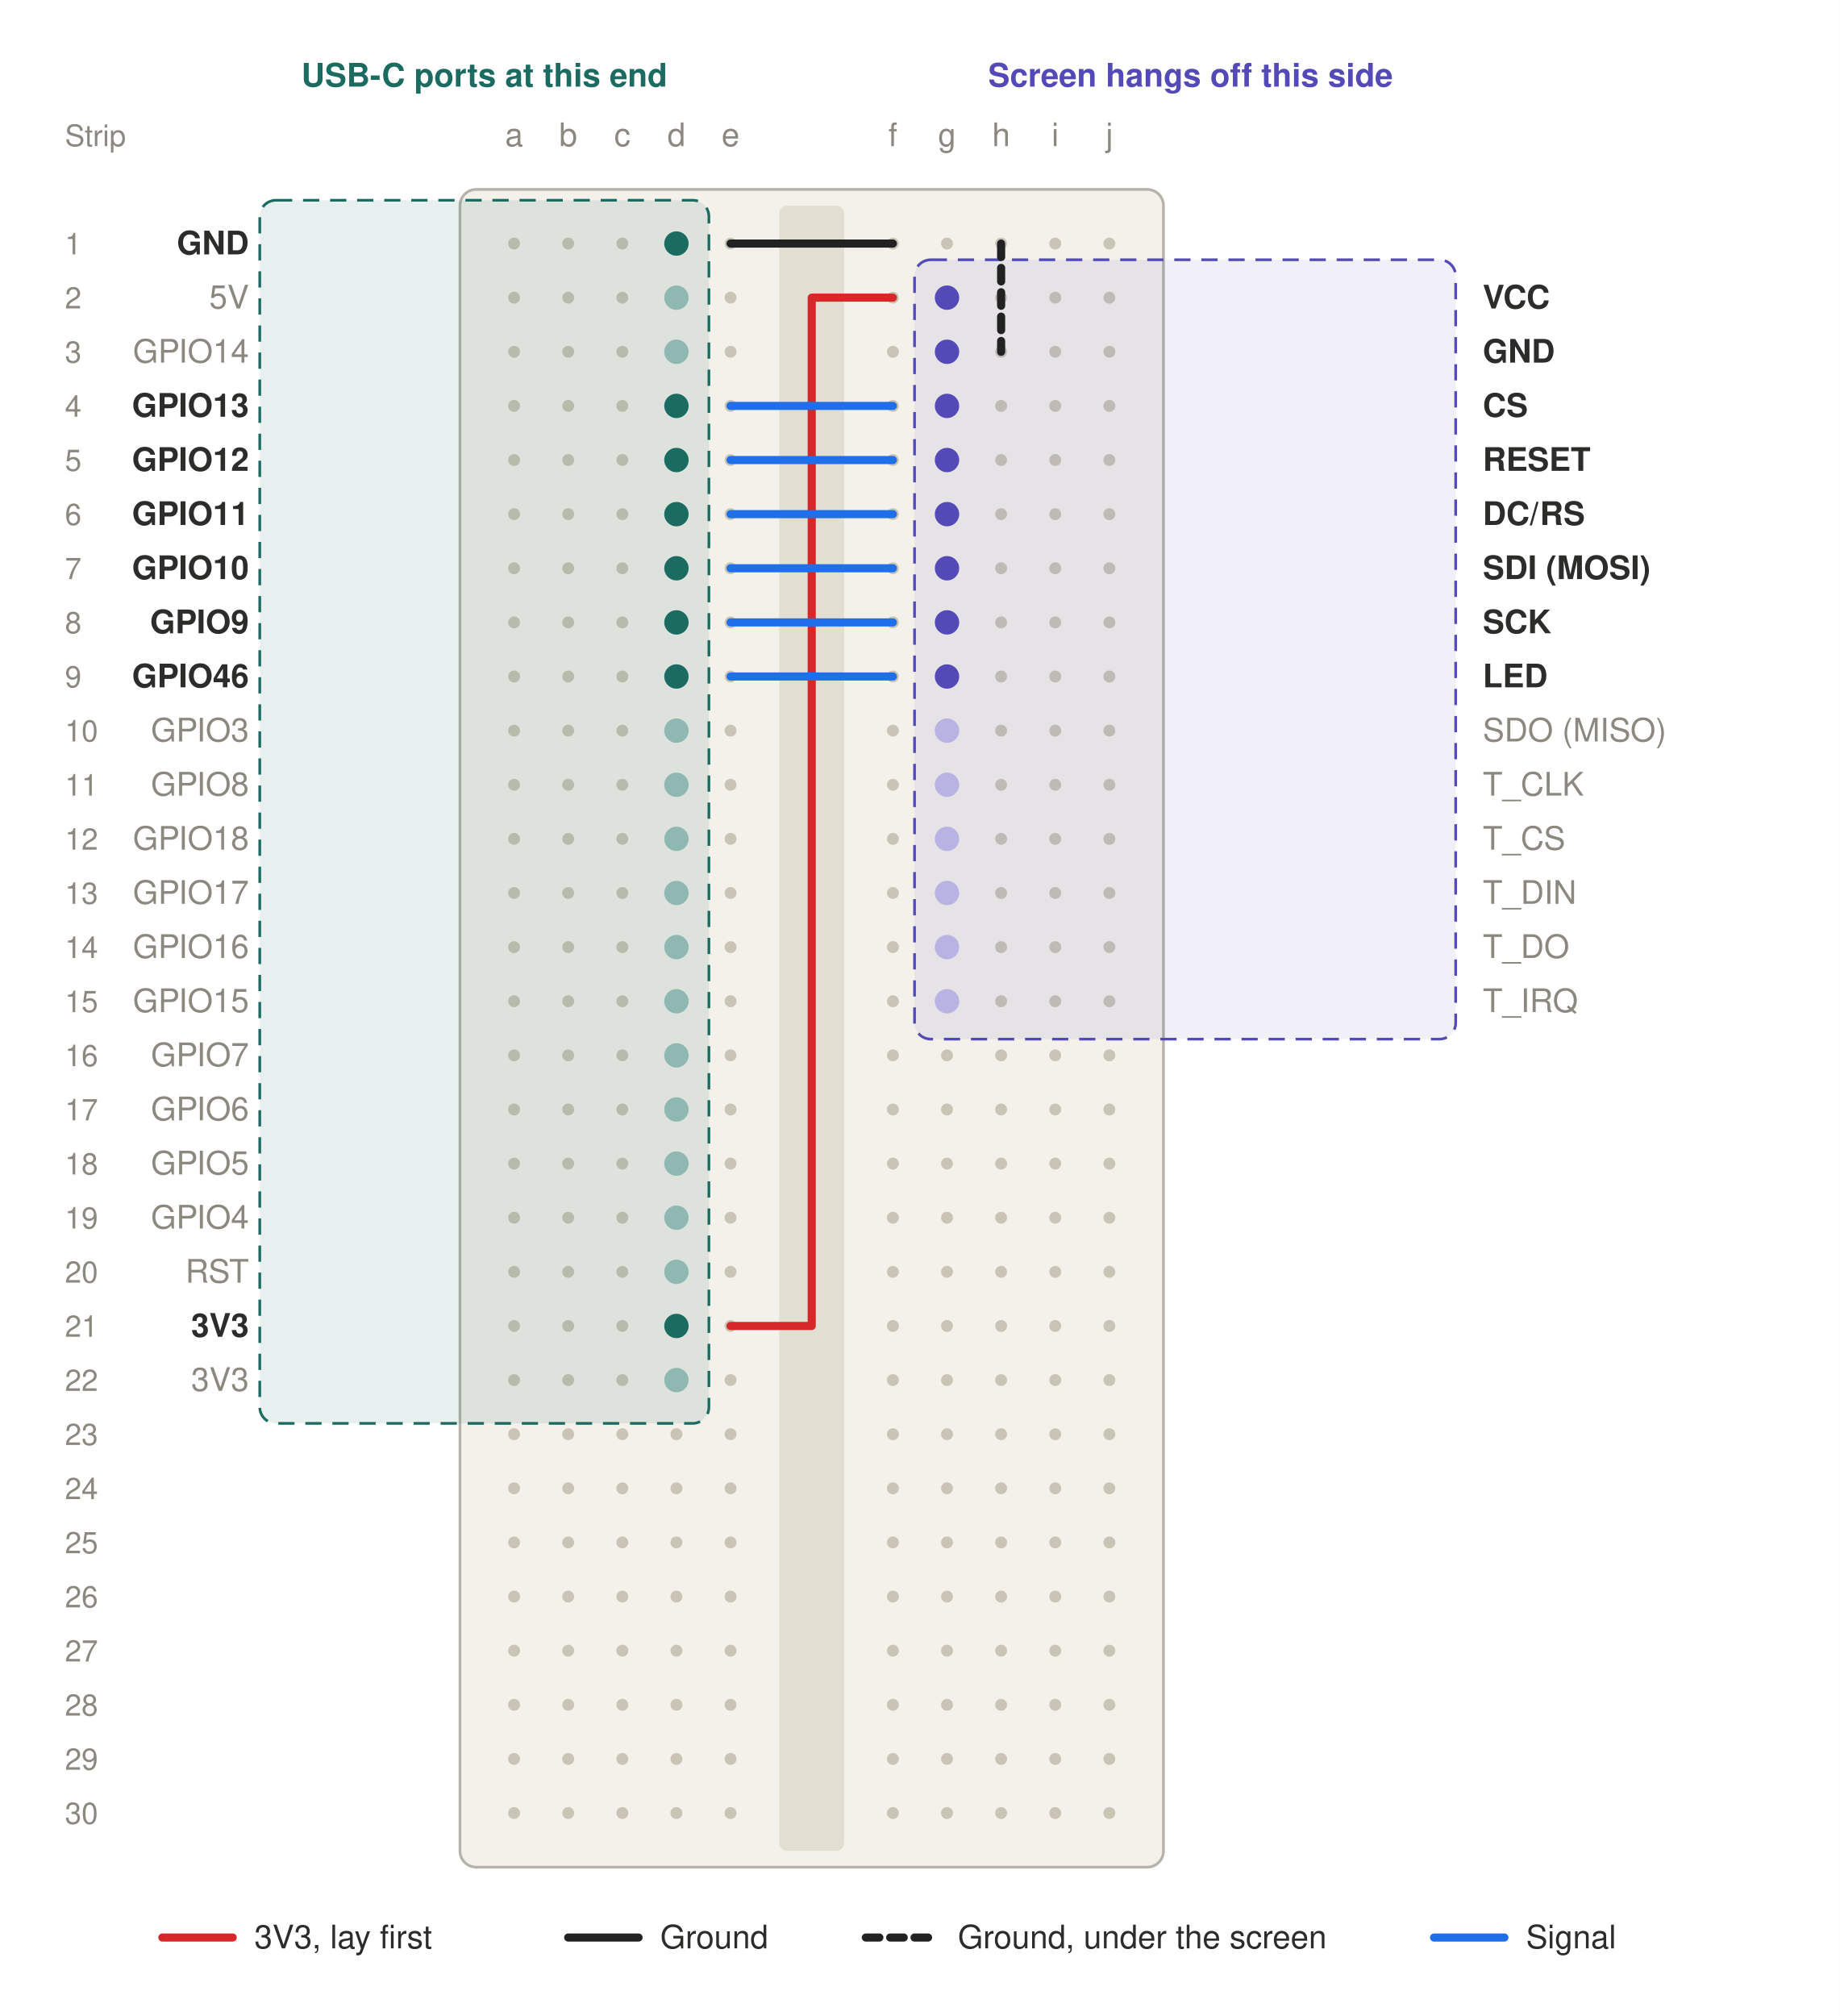
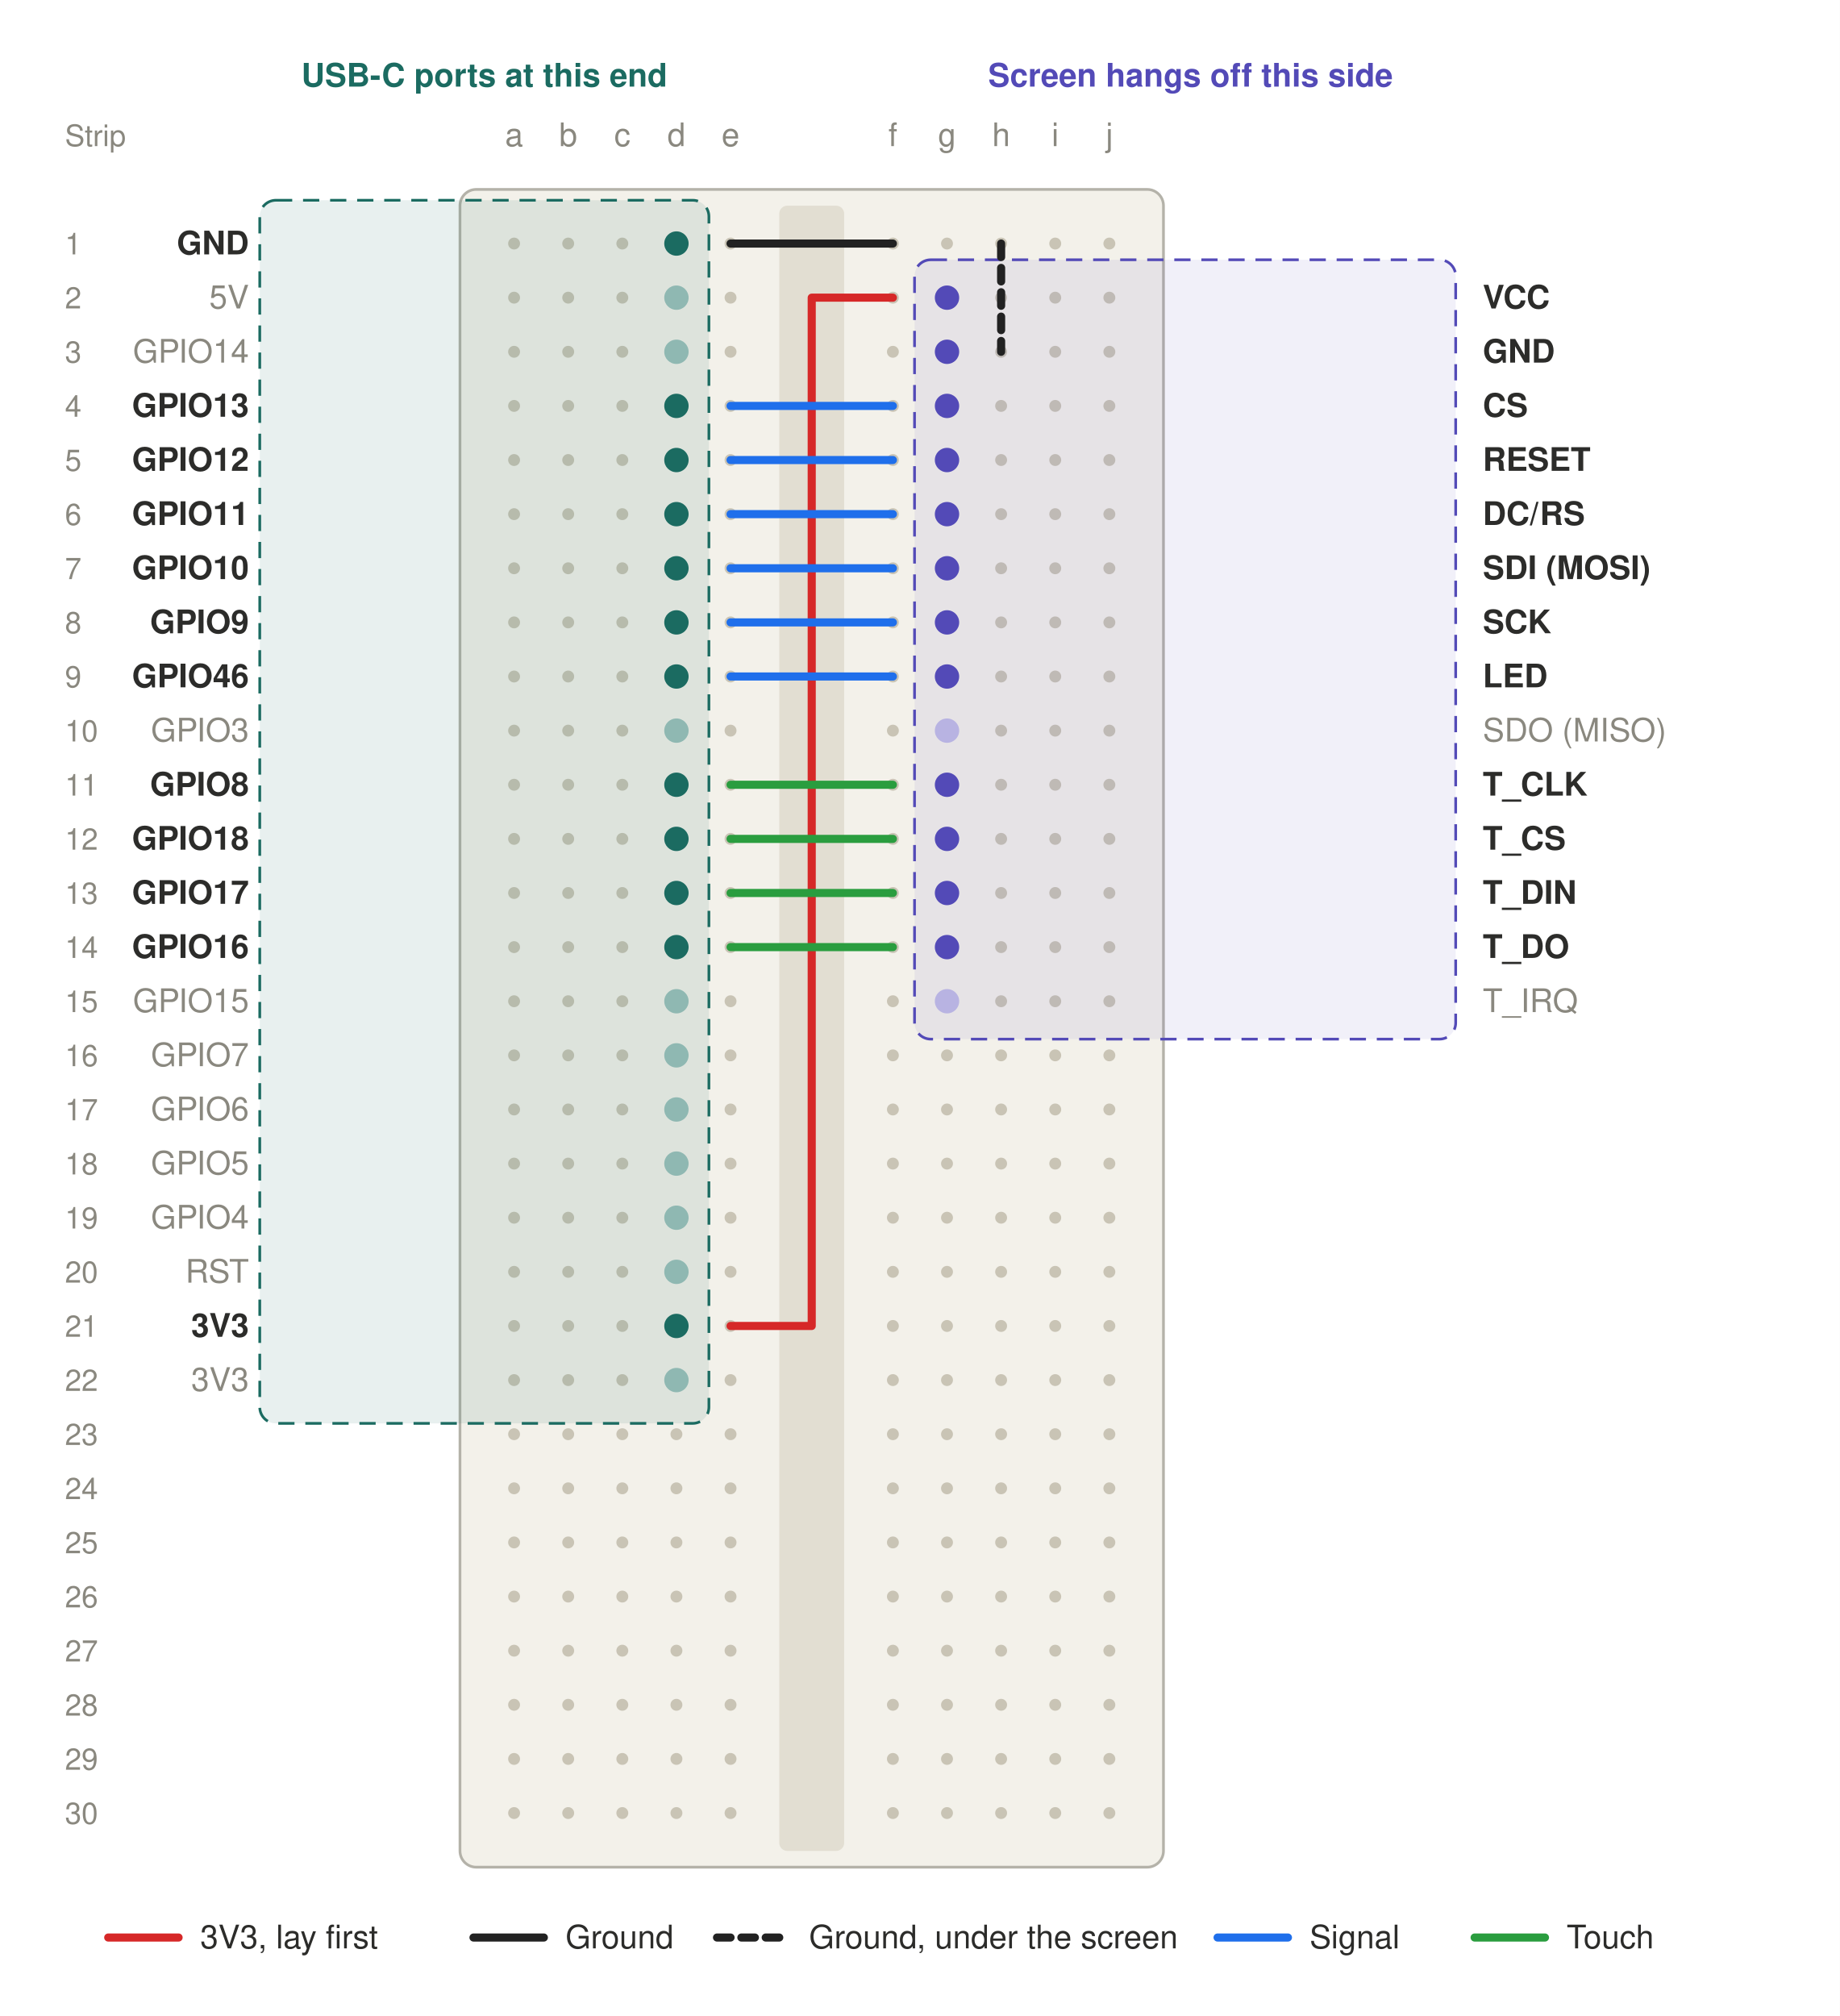
<svg xmlns="http://www.w3.org/2000/svg" width="680" height="745" viewBox="0 0 680 745" role="img" font-family="Helvetica, Arial, sans-serif">
  <rect width="680" height="745" fill="#FFFFFF" />
  <rect x="170" y="70" width="260" height="620" rx="6" fill="#F3F1EA" stroke="#B4B2A9" />
  <rect x="288" y="76" width="24" height="608" rx="3" fill="#E2DED2" />
  <text x="190" y="54" font-size="12" text-anchor="middle" fill="#8A887F" font-weight="normal">a</text>
  <circle cx="190" cy="90" r="2.2" fill="#C9C4B5" />
  <circle cx="190" cy="110" r="2.2" fill="#C9C4B5" />
  <circle cx="190" cy="130" r="2.2" fill="#C9C4B5" />
  <circle cx="190" cy="150" r="2.2" fill="#C9C4B5" />
  <circle cx="190" cy="170" r="2.2" fill="#C9C4B5" />
  <circle cx="190" cy="190" r="2.2" fill="#C9C4B5" />
  <circle cx="190" cy="210" r="2.2" fill="#C9C4B5" />
  <circle cx="190" cy="230" r="2.2" fill="#C9C4B5" />
  <circle cx="190" cy="250" r="2.2" fill="#C9C4B5" />
  <circle cx="190" cy="270" r="2.2" fill="#C9C4B5" />
  <circle cx="190" cy="290" r="2.2" fill="#C9C4B5" />
  <circle cx="190" cy="310" r="2.2" fill="#C9C4B5" />
  <circle cx="190" cy="330" r="2.2" fill="#C9C4B5" />
  <circle cx="190" cy="350" r="2.2" fill="#C9C4B5" />
  <circle cx="190" cy="370" r="2.2" fill="#C9C4B5" />
  <circle cx="190" cy="390" r="2.2" fill="#C9C4B5" />
  <circle cx="190" cy="410" r="2.2" fill="#C9C4B5" />
  <circle cx="190" cy="430" r="2.2" fill="#C9C4B5" />
  <circle cx="190" cy="450" r="2.2" fill="#C9C4B5" />
  <circle cx="190" cy="470" r="2.2" fill="#C9C4B5" />
  <circle cx="190" cy="490" r="2.2" fill="#C9C4B5" />
  <circle cx="190" cy="510" r="2.2" fill="#C9C4B5" />
  <circle cx="190" cy="530" r="2.2" fill="#C9C4B5" />
  <circle cx="190" cy="550" r="2.2" fill="#C9C4B5" />
  <circle cx="190" cy="570" r="2.2" fill="#C9C4B5" />
  <circle cx="190" cy="590" r="2.2" fill="#C9C4B5" />
  <circle cx="190" cy="610" r="2.2" fill="#C9C4B5" />
  <circle cx="190" cy="630" r="2.2" fill="#C9C4B5" />
  <circle cx="190" cy="650" r="2.2" fill="#C9C4B5" />
  <circle cx="190" cy="670" r="2.2" fill="#C9C4B5" />
  <text x="210" y="54" font-size="12" text-anchor="middle" fill="#8A887F" font-weight="normal">b</text>
  <circle cx="210" cy="90" r="2.2" fill="#C9C4B5" />
  <circle cx="210" cy="110" r="2.2" fill="#C9C4B5" />
  <circle cx="210" cy="130" r="2.2" fill="#C9C4B5" />
  <circle cx="210" cy="150" r="2.2" fill="#C9C4B5" />
  <circle cx="210" cy="170" r="2.2" fill="#C9C4B5" />
  <circle cx="210" cy="190" r="2.2" fill="#C9C4B5" />
  <circle cx="210" cy="210" r="2.2" fill="#C9C4B5" />
  <circle cx="210" cy="230" r="2.2" fill="#C9C4B5" />
  <circle cx="210" cy="250" r="2.2" fill="#C9C4B5" />
  <circle cx="210" cy="270" r="2.2" fill="#C9C4B5" />
  <circle cx="210" cy="290" r="2.2" fill="#C9C4B5" />
  <circle cx="210" cy="310" r="2.2" fill="#C9C4B5" />
  <circle cx="210" cy="330" r="2.2" fill="#C9C4B5" />
  <circle cx="210" cy="350" r="2.2" fill="#C9C4B5" />
  <circle cx="210" cy="370" r="2.2" fill="#C9C4B5" />
  <circle cx="210" cy="390" r="2.2" fill="#C9C4B5" />
  <circle cx="210" cy="410" r="2.2" fill="#C9C4B5" />
  <circle cx="210" cy="430" r="2.2" fill="#C9C4B5" />
  <circle cx="210" cy="450" r="2.2" fill="#C9C4B5" />
  <circle cx="210" cy="470" r="2.2" fill="#C9C4B5" />
  <circle cx="210" cy="490" r="2.2" fill="#C9C4B5" />
  <circle cx="210" cy="510" r="2.2" fill="#C9C4B5" />
  <circle cx="210" cy="530" r="2.2" fill="#C9C4B5" />
  <circle cx="210" cy="550" r="2.2" fill="#C9C4B5" />
  <circle cx="210" cy="570" r="2.2" fill="#C9C4B5" />
  <circle cx="210" cy="590" r="2.2" fill="#C9C4B5" />
  <circle cx="210" cy="610" r="2.2" fill="#C9C4B5" />
  <circle cx="210" cy="630" r="2.2" fill="#C9C4B5" />
  <circle cx="210" cy="650" r="2.2" fill="#C9C4B5" />
  <circle cx="210" cy="670" r="2.2" fill="#C9C4B5" />
  <text x="230" y="54" font-size="12" text-anchor="middle" fill="#8A887F" font-weight="normal">c</text>
  <circle cx="230" cy="90" r="2.2" fill="#C9C4B5" />
  <circle cx="230" cy="110" r="2.2" fill="#C9C4B5" />
  <circle cx="230" cy="130" r="2.2" fill="#C9C4B5" />
  <circle cx="230" cy="150" r="2.2" fill="#C9C4B5" />
  <circle cx="230" cy="170" r="2.2" fill="#C9C4B5" />
  <circle cx="230" cy="190" r="2.2" fill="#C9C4B5" />
  <circle cx="230" cy="210" r="2.2" fill="#C9C4B5" />
  <circle cx="230" cy="230" r="2.2" fill="#C9C4B5" />
  <circle cx="230" cy="250" r="2.2" fill="#C9C4B5" />
  <circle cx="230" cy="270" r="2.2" fill="#C9C4B5" />
  <circle cx="230" cy="290" r="2.2" fill="#C9C4B5" />
  <circle cx="230" cy="310" r="2.2" fill="#C9C4B5" />
  <circle cx="230" cy="330" r="2.2" fill="#C9C4B5" />
  <circle cx="230" cy="350" r="2.2" fill="#C9C4B5" />
  <circle cx="230" cy="370" r="2.2" fill="#C9C4B5" />
  <circle cx="230" cy="390" r="2.2" fill="#C9C4B5" />
  <circle cx="230" cy="410" r="2.2" fill="#C9C4B5" />
  <circle cx="230" cy="430" r="2.2" fill="#C9C4B5" />
  <circle cx="230" cy="450" r="2.2" fill="#C9C4B5" />
  <circle cx="230" cy="470" r="2.2" fill="#C9C4B5" />
  <circle cx="230" cy="490" r="2.2" fill="#C9C4B5" />
  <circle cx="230" cy="510" r="2.2" fill="#C9C4B5" />
  <circle cx="230" cy="530" r="2.2" fill="#C9C4B5" />
  <circle cx="230" cy="550" r="2.2" fill="#C9C4B5" />
  <circle cx="230" cy="570" r="2.2" fill="#C9C4B5" />
  <circle cx="230" cy="590" r="2.2" fill="#C9C4B5" />
  <circle cx="230" cy="610" r="2.2" fill="#C9C4B5" />
  <circle cx="230" cy="630" r="2.2" fill="#C9C4B5" />
  <circle cx="230" cy="650" r="2.2" fill="#C9C4B5" />
  <circle cx="230" cy="670" r="2.2" fill="#C9C4B5" />
  <text x="250" y="54" font-size="12" text-anchor="middle" fill="#8A887F" font-weight="normal">d</text>
  <circle cx="250" cy="90" r="2.2" fill="#C9C4B5" />
  <circle cx="250" cy="110" r="2.2" fill="#C9C4B5" />
  <circle cx="250" cy="130" r="2.2" fill="#C9C4B5" />
  <circle cx="250" cy="150" r="2.2" fill="#C9C4B5" />
  <circle cx="250" cy="170" r="2.2" fill="#C9C4B5" />
  <circle cx="250" cy="190" r="2.2" fill="#C9C4B5" />
  <circle cx="250" cy="210" r="2.2" fill="#C9C4B5" />
  <circle cx="250" cy="230" r="2.2" fill="#C9C4B5" />
  <circle cx="250" cy="250" r="2.2" fill="#C9C4B5" />
  <circle cx="250" cy="270" r="2.2" fill="#C9C4B5" />
  <circle cx="250" cy="290" r="2.2" fill="#C9C4B5" />
  <circle cx="250" cy="310" r="2.2" fill="#C9C4B5" />
  <circle cx="250" cy="330" r="2.2" fill="#C9C4B5" />
  <circle cx="250" cy="350" r="2.2" fill="#C9C4B5" />
  <circle cx="250" cy="370" r="2.2" fill="#C9C4B5" />
  <circle cx="250" cy="390" r="2.2" fill="#C9C4B5" />
  <circle cx="250" cy="410" r="2.2" fill="#C9C4B5" />
  <circle cx="250" cy="430" r="2.2" fill="#C9C4B5" />
  <circle cx="250" cy="450" r="2.2" fill="#C9C4B5" />
  <circle cx="250" cy="470" r="2.2" fill="#C9C4B5" />
  <circle cx="250" cy="490" r="2.2" fill="#C9C4B5" />
  <circle cx="250" cy="510" r="2.2" fill="#C9C4B5" />
  <circle cx="250" cy="530" r="2.2" fill="#C9C4B5" />
  <circle cx="250" cy="550" r="2.2" fill="#C9C4B5" />
  <circle cx="250" cy="570" r="2.2" fill="#C9C4B5" />
  <circle cx="250" cy="590" r="2.2" fill="#C9C4B5" />
  <circle cx="250" cy="610" r="2.2" fill="#C9C4B5" />
  <circle cx="250" cy="630" r="2.2" fill="#C9C4B5" />
  <circle cx="250" cy="650" r="2.2" fill="#C9C4B5" />
  <circle cx="250" cy="670" r="2.2" fill="#C9C4B5" />
  <text x="270" y="54" font-size="12" text-anchor="middle" fill="#8A887F" font-weight="normal">e</text>
  <circle cx="270" cy="90" r="2.2" fill="#C9C4B5" />
  <circle cx="270" cy="110" r="2.2" fill="#C9C4B5" />
  <circle cx="270" cy="130" r="2.2" fill="#C9C4B5" />
  <circle cx="270" cy="150" r="2.2" fill="#C9C4B5" />
  <circle cx="270" cy="170" r="2.2" fill="#C9C4B5" />
  <circle cx="270" cy="190" r="2.2" fill="#C9C4B5" />
  <circle cx="270" cy="210" r="2.2" fill="#C9C4B5" />
  <circle cx="270" cy="230" r="2.2" fill="#C9C4B5" />
  <circle cx="270" cy="250" r="2.2" fill="#C9C4B5" />
  <circle cx="270" cy="270" r="2.2" fill="#C9C4B5" />
  <circle cx="270" cy="290" r="2.2" fill="#C9C4B5" />
  <circle cx="270" cy="310" r="2.2" fill="#C9C4B5" />
  <circle cx="270" cy="330" r="2.2" fill="#C9C4B5" />
  <circle cx="270" cy="350" r="2.2" fill="#C9C4B5" />
  <circle cx="270" cy="370" r="2.2" fill="#C9C4B5" />
  <circle cx="270" cy="390" r="2.2" fill="#C9C4B5" />
  <circle cx="270" cy="410" r="2.2" fill="#C9C4B5" />
  <circle cx="270" cy="430" r="2.2" fill="#C9C4B5" />
  <circle cx="270" cy="450" r="2.2" fill="#C9C4B5" />
  <circle cx="270" cy="470" r="2.2" fill="#C9C4B5" />
  <circle cx="270" cy="490" r="2.2" fill="#C9C4B5" />
  <circle cx="270" cy="510" r="2.2" fill="#C9C4B5" />
  <circle cx="270" cy="530" r="2.2" fill="#C9C4B5" />
  <circle cx="270" cy="550" r="2.2" fill="#C9C4B5" />
  <circle cx="270" cy="570" r="2.2" fill="#C9C4B5" />
  <circle cx="270" cy="590" r="2.2" fill="#C9C4B5" />
  <circle cx="270" cy="610" r="2.2" fill="#C9C4B5" />
  <circle cx="270" cy="630" r="2.2" fill="#C9C4B5" />
  <circle cx="270" cy="650" r="2.2" fill="#C9C4B5" />
  <circle cx="270" cy="670" r="2.2" fill="#C9C4B5" />
  <text x="330" y="54" font-size="12" text-anchor="middle" fill="#8A887F" font-weight="normal">f</text>
  <circle cx="330" cy="90" r="2.2" fill="#C9C4B5" />
  <circle cx="330" cy="110" r="2.2" fill="#C9C4B5" />
  <circle cx="330" cy="130" r="2.2" fill="#C9C4B5" />
  <circle cx="330" cy="150" r="2.2" fill="#C9C4B5" />
  <circle cx="330" cy="170" r="2.2" fill="#C9C4B5" />
  <circle cx="330" cy="190" r="2.2" fill="#C9C4B5" />
  <circle cx="330" cy="210" r="2.2" fill="#C9C4B5" />
  <circle cx="330" cy="230" r="2.2" fill="#C9C4B5" />
  <circle cx="330" cy="250" r="2.2" fill="#C9C4B5" />
  <circle cx="330" cy="270" r="2.2" fill="#C9C4B5" />
  <circle cx="330" cy="290" r="2.2" fill="#C9C4B5" />
  <circle cx="330" cy="310" r="2.2" fill="#C9C4B5" />
  <circle cx="330" cy="330" r="2.2" fill="#C9C4B5" />
  <circle cx="330" cy="350" r="2.2" fill="#C9C4B5" />
  <circle cx="330" cy="370" r="2.2" fill="#C9C4B5" />
  <circle cx="330" cy="390" r="2.2" fill="#C9C4B5" />
  <circle cx="330" cy="410" r="2.2" fill="#C9C4B5" />
  <circle cx="330" cy="430" r="2.2" fill="#C9C4B5" />
  <circle cx="330" cy="450" r="2.2" fill="#C9C4B5" />
  <circle cx="330" cy="470" r="2.2" fill="#C9C4B5" />
  <circle cx="330" cy="490" r="2.2" fill="#C9C4B5" />
  <circle cx="330" cy="510" r="2.2" fill="#C9C4B5" />
  <circle cx="330" cy="530" r="2.2" fill="#C9C4B5" />
  <circle cx="330" cy="550" r="2.2" fill="#C9C4B5" />
  <circle cx="330" cy="570" r="2.2" fill="#C9C4B5" />
  <circle cx="330" cy="590" r="2.2" fill="#C9C4B5" />
  <circle cx="330" cy="610" r="2.2" fill="#C9C4B5" />
  <circle cx="330" cy="630" r="2.2" fill="#C9C4B5" />
  <circle cx="330" cy="650" r="2.2" fill="#C9C4B5" />
  <circle cx="330" cy="670" r="2.2" fill="#C9C4B5" />
  <text x="350" y="54" font-size="12" text-anchor="middle" fill="#8A887F" font-weight="normal">g</text>
  <circle cx="350" cy="90" r="2.2" fill="#C9C4B5" />
  <circle cx="350" cy="110" r="2.2" fill="#C9C4B5" />
  <circle cx="350" cy="130" r="2.2" fill="#C9C4B5" />
  <circle cx="350" cy="150" r="2.2" fill="#C9C4B5" />
  <circle cx="350" cy="170" r="2.2" fill="#C9C4B5" />
  <circle cx="350" cy="190" r="2.2" fill="#C9C4B5" />
  <circle cx="350" cy="210" r="2.2" fill="#C9C4B5" />
  <circle cx="350" cy="230" r="2.2" fill="#C9C4B5" />
  <circle cx="350" cy="250" r="2.2" fill="#C9C4B5" />
  <circle cx="350" cy="270" r="2.2" fill="#C9C4B5" />
  <circle cx="350" cy="290" r="2.2" fill="#C9C4B5" />
  <circle cx="350" cy="310" r="2.2" fill="#C9C4B5" />
  <circle cx="350" cy="330" r="2.2" fill="#C9C4B5" />
  <circle cx="350" cy="350" r="2.2" fill="#C9C4B5" />
  <circle cx="350" cy="370" r="2.2" fill="#C9C4B5" />
  <circle cx="350" cy="390" r="2.2" fill="#C9C4B5" />
  <circle cx="350" cy="410" r="2.2" fill="#C9C4B5" />
  <circle cx="350" cy="430" r="2.2" fill="#C9C4B5" />
  <circle cx="350" cy="450" r="2.2" fill="#C9C4B5" />
  <circle cx="350" cy="470" r="2.2" fill="#C9C4B5" />
  <circle cx="350" cy="490" r="2.2" fill="#C9C4B5" />
  <circle cx="350" cy="510" r="2.2" fill="#C9C4B5" />
  <circle cx="350" cy="530" r="2.2" fill="#C9C4B5" />
  <circle cx="350" cy="550" r="2.2" fill="#C9C4B5" />
  <circle cx="350" cy="570" r="2.2" fill="#C9C4B5" />
  <circle cx="350" cy="590" r="2.2" fill="#C9C4B5" />
  <circle cx="350" cy="610" r="2.2" fill="#C9C4B5" />
  <circle cx="350" cy="630" r="2.2" fill="#C9C4B5" />
  <circle cx="350" cy="650" r="2.2" fill="#C9C4B5" />
  <circle cx="350" cy="670" r="2.2" fill="#C9C4B5" />
  <text x="370" y="54" font-size="12" text-anchor="middle" fill="#8A887F" font-weight="normal">h</text>
  <circle cx="370" cy="90" r="2.2" fill="#C9C4B5" />
  <circle cx="370" cy="110" r="2.2" fill="#C9C4B5" />
  <circle cx="370" cy="130" r="2.2" fill="#C9C4B5" />
  <circle cx="370" cy="150" r="2.2" fill="#C9C4B5" />
  <circle cx="370" cy="170" r="2.2" fill="#C9C4B5" />
  <circle cx="370" cy="190" r="2.2" fill="#C9C4B5" />
  <circle cx="370" cy="210" r="2.2" fill="#C9C4B5" />
  <circle cx="370" cy="230" r="2.2" fill="#C9C4B5" />
  <circle cx="370" cy="250" r="2.2" fill="#C9C4B5" />
  <circle cx="370" cy="270" r="2.2" fill="#C9C4B5" />
  <circle cx="370" cy="290" r="2.2" fill="#C9C4B5" />
  <circle cx="370" cy="310" r="2.2" fill="#C9C4B5" />
  <circle cx="370" cy="330" r="2.2" fill="#C9C4B5" />
  <circle cx="370" cy="350" r="2.2" fill="#C9C4B5" />
  <circle cx="370" cy="370" r="2.2" fill="#C9C4B5" />
  <circle cx="370" cy="390" r="2.2" fill="#C9C4B5" />
  <circle cx="370" cy="410" r="2.2" fill="#C9C4B5" />
  <circle cx="370" cy="430" r="2.2" fill="#C9C4B5" />
  <circle cx="370" cy="450" r="2.2" fill="#C9C4B5" />
  <circle cx="370" cy="470" r="2.2" fill="#C9C4B5" />
  <circle cx="370" cy="490" r="2.2" fill="#C9C4B5" />
  <circle cx="370" cy="510" r="2.2" fill="#C9C4B5" />
  <circle cx="370" cy="530" r="2.2" fill="#C9C4B5" />
  <circle cx="370" cy="550" r="2.2" fill="#C9C4B5" />
  <circle cx="370" cy="570" r="2.2" fill="#C9C4B5" />
  <circle cx="370" cy="590" r="2.2" fill="#C9C4B5" />
  <circle cx="370" cy="610" r="2.2" fill="#C9C4B5" />
  <circle cx="370" cy="630" r="2.2" fill="#C9C4B5" />
  <circle cx="370" cy="650" r="2.2" fill="#C9C4B5" />
  <circle cx="370" cy="670" r="2.2" fill="#C9C4B5" />
  <text x="390" y="54" font-size="12" text-anchor="middle" fill="#8A887F" font-weight="normal">i</text>
  <circle cx="390" cy="90" r="2.2" fill="#C9C4B5" />
  <circle cx="390" cy="110" r="2.2" fill="#C9C4B5" />
  <circle cx="390" cy="130" r="2.2" fill="#C9C4B5" />
  <circle cx="390" cy="150" r="2.2" fill="#C9C4B5" />
  <circle cx="390" cy="170" r="2.2" fill="#C9C4B5" />
  <circle cx="390" cy="190" r="2.2" fill="#C9C4B5" />
  <circle cx="390" cy="210" r="2.2" fill="#C9C4B5" />
  <circle cx="390" cy="230" r="2.2" fill="#C9C4B5" />
  <circle cx="390" cy="250" r="2.2" fill="#C9C4B5" />
  <circle cx="390" cy="270" r="2.2" fill="#C9C4B5" />
  <circle cx="390" cy="290" r="2.2" fill="#C9C4B5" />
  <circle cx="390" cy="310" r="2.2" fill="#C9C4B5" />
  <circle cx="390" cy="330" r="2.2" fill="#C9C4B5" />
  <circle cx="390" cy="350" r="2.2" fill="#C9C4B5" />
  <circle cx="390" cy="370" r="2.2" fill="#C9C4B5" />
  <circle cx="390" cy="390" r="2.2" fill="#C9C4B5" />
  <circle cx="390" cy="410" r="2.2" fill="#C9C4B5" />
  <circle cx="390" cy="430" r="2.2" fill="#C9C4B5" />
  <circle cx="390" cy="450" r="2.2" fill="#C9C4B5" />
  <circle cx="390" cy="470" r="2.2" fill="#C9C4B5" />
  <circle cx="390" cy="490" r="2.2" fill="#C9C4B5" />
  <circle cx="390" cy="510" r="2.2" fill="#C9C4B5" />
  <circle cx="390" cy="530" r="2.2" fill="#C9C4B5" />
  <circle cx="390" cy="550" r="2.2" fill="#C9C4B5" />
  <circle cx="390" cy="570" r="2.2" fill="#C9C4B5" />
  <circle cx="390" cy="590" r="2.2" fill="#C9C4B5" />
  <circle cx="390" cy="610" r="2.2" fill="#C9C4B5" />
  <circle cx="390" cy="630" r="2.2" fill="#C9C4B5" />
  <circle cx="390" cy="650" r="2.2" fill="#C9C4B5" />
  <circle cx="390" cy="670" r="2.2" fill="#C9C4B5" />
  <text x="410" y="54" font-size="12" text-anchor="middle" fill="#8A887F" font-weight="normal">j</text>
  <circle cx="410" cy="90" r="2.2" fill="#C9C4B5" />
  <circle cx="410" cy="110" r="2.2" fill="#C9C4B5" />
  <circle cx="410" cy="130" r="2.2" fill="#C9C4B5" />
  <circle cx="410" cy="150" r="2.2" fill="#C9C4B5" />
  <circle cx="410" cy="170" r="2.2" fill="#C9C4B5" />
  <circle cx="410" cy="190" r="2.2" fill="#C9C4B5" />
  <circle cx="410" cy="210" r="2.2" fill="#C9C4B5" />
  <circle cx="410" cy="230" r="2.2" fill="#C9C4B5" />
  <circle cx="410" cy="250" r="2.2" fill="#C9C4B5" />
  <circle cx="410" cy="270" r="2.2" fill="#C9C4B5" />
  <circle cx="410" cy="290" r="2.2" fill="#C9C4B5" />
  <circle cx="410" cy="310" r="2.2" fill="#C9C4B5" />
  <circle cx="410" cy="330" r="2.2" fill="#C9C4B5" />
  <circle cx="410" cy="350" r="2.2" fill="#C9C4B5" />
  <circle cx="410" cy="370" r="2.2" fill="#C9C4B5" />
  <circle cx="410" cy="390" r="2.2" fill="#C9C4B5" />
  <circle cx="410" cy="410" r="2.2" fill="#C9C4B5" />
  <circle cx="410" cy="430" r="2.2" fill="#C9C4B5" />
  <circle cx="410" cy="450" r="2.2" fill="#C9C4B5" />
  <circle cx="410" cy="470" r="2.2" fill="#C9C4B5" />
  <circle cx="410" cy="490" r="2.2" fill="#C9C4B5" />
  <circle cx="410" cy="510" r="2.2" fill="#C9C4B5" />
  <circle cx="410" cy="530" r="2.2" fill="#C9C4B5" />
  <circle cx="410" cy="550" r="2.2" fill="#C9C4B5" />
  <circle cx="410" cy="570" r="2.2" fill="#C9C4B5" />
  <circle cx="410" cy="590" r="2.2" fill="#C9C4B5" />
  <circle cx="410" cy="610" r="2.2" fill="#C9C4B5" />
  <circle cx="410" cy="630" r="2.2" fill="#C9C4B5" />
  <circle cx="410" cy="650" r="2.2" fill="#C9C4B5" />
  <circle cx="410" cy="670" r="2.2" fill="#C9C4B5" />
  <rect x="96" y="74" width="166" height="452" rx="6" fill="#1B6B61" fill-opacity="0.10" stroke="#1B6B61" stroke-dasharray="6 4" />
  <rect x="338" y="96" width="200" height="288" rx="6" fill="#534AB7" fill-opacity="0.08" stroke="#534AB7" stroke-dasharray="6 4" />
  <text x="179" y="32" font-size="12" text-anchor="middle" fill="#1B6B61" font-weight="bold">USB-C ports at this end</text>
  <text x="440" y="32" font-size="12" text-anchor="middle" fill="#534AB7" font-weight="bold">Screen hangs off this side</text>
  <polyline points="270,490 300,490 300,110 330,110" fill="none" stroke="#D62828" stroke-width="3" stroke-linecap="round" stroke-linejoin="round" />
  <polyline points="370,90 370,130" fill="none" stroke="#222222" stroke-width="3" stroke-linecap="round" stroke-linejoin="round" stroke-dasharray="5 4" />
  <polyline points="270,90 330,90" fill="none" stroke="#222222" stroke-width="3" stroke-linecap="round" stroke-linejoin="round" />
  <polyline points="270,150 330,150" fill="none" stroke="#1F6FEB" stroke-width="3" stroke-linecap="round" stroke-linejoin="round" />
  <polyline points="270,170 330,170" fill="none" stroke="#1F6FEB" stroke-width="3" stroke-linecap="round" stroke-linejoin="round" />
  <polyline points="270,190 330,190" fill="none" stroke="#1F6FEB" stroke-width="3" stroke-linecap="round" stroke-linejoin="round" />
  <polyline points="270,210 330,210" fill="none" stroke="#1F6FEB" stroke-width="3" stroke-linecap="round" stroke-linejoin="round" />
  <polyline points="270,230 330,230" fill="none" stroke="#1F6FEB" stroke-width="3" stroke-linecap="round" stroke-linejoin="round" />
  <polyline points="270,250 330,250" fill="none" stroke="#1F6FEB" stroke-width="3" stroke-linecap="round" stroke-linejoin="round" />
+   <polyline points="270,290 330,290" fill="none" stroke="#2A9D3F" stroke-width="3" stroke-linecap="round" stroke-linejoin="round" />
+   <polyline points="270,310 330,310" fill="none" stroke="#2A9D3F" stroke-width="3" stroke-linecap="round" stroke-linejoin="round" />
+   <polyline points="270,330 330,330" fill="none" stroke="#2A9D3F" stroke-width="3" stroke-linecap="round" stroke-linejoin="round" />
+   <polyline points="270,350 330,350" fill="none" stroke="#2A9D3F" stroke-width="3" stroke-linecap="round" stroke-linejoin="round" />
  <circle cx="250" cy="90" r="4.5" fill="#1B6B61" />
  <text x="92" y="94" font-size="12" text-anchor="end" fill="#2C2C2A" font-weight="bold">GND</text>
  <circle cx="250" cy="110" r="4.5" fill="#8FB8B2" />
  <text x="92" y="114" font-size="12" text-anchor="end" fill="#8A887F" font-weight="normal">5V</text>
  <circle cx="250" cy="130" r="4.5" fill="#8FB8B2" />
  <text x="92" y="134" font-size="12" text-anchor="end" fill="#8A887F" font-weight="normal">GPIO14</text>
  <circle cx="250" cy="150" r="4.5" fill="#1B6B61" />
  <text x="92" y="154" font-size="12" text-anchor="end" fill="#2C2C2A" font-weight="bold">GPIO13</text>
  <circle cx="250" cy="170" r="4.5" fill="#1B6B61" />
  <text x="92" y="174" font-size="12" text-anchor="end" fill="#2C2C2A" font-weight="bold">GPIO12</text>
  <circle cx="250" cy="190" r="4.5" fill="#1B6B61" />
  <text x="92" y="194" font-size="12" text-anchor="end" fill="#2C2C2A" font-weight="bold">GPIO11</text>
  <circle cx="250" cy="210" r="4.5" fill="#1B6B61" />
  <text x="92" y="214" font-size="12" text-anchor="end" fill="#2C2C2A" font-weight="bold">GPIO10</text>
  <circle cx="250" cy="230" r="4.5" fill="#1B6B61" />
  <text x="92" y="234" font-size="12" text-anchor="end" fill="#2C2C2A" font-weight="bold">GPIO9</text>
  <circle cx="250" cy="250" r="4.5" fill="#1B6B61" />
  <text x="92" y="254" font-size="12" text-anchor="end" fill="#2C2C2A" font-weight="bold">GPIO46</text>
  <circle cx="250" cy="270" r="4.5" fill="#8FB8B2" />
  <text x="92" y="274" font-size="12" text-anchor="end" fill="#8A887F" font-weight="normal">GPIO3</text>
-   <circle cx="250" cy="290" r="4.5" fill="#8FB8B2" />
-   <text x="92" y="294" font-size="12" text-anchor="end" fill="#8A887F" font-weight="normal">GPIO8</text>
-   <circle cx="250" cy="310" r="4.5" fill="#8FB8B2" />
-   <text x="92" y="314" font-size="12" text-anchor="end" fill="#8A887F" font-weight="normal">GPIO18</text>
-   <circle cx="250" cy="330" r="4.5" fill="#8FB8B2" />
-   <text x="92" y="334" font-size="12" text-anchor="end" fill="#8A887F" font-weight="normal">GPIO17</text>
-   <circle cx="250" cy="350" r="4.5" fill="#8FB8B2" />
-   <text x="92" y="354" font-size="12" text-anchor="end" fill="#8A887F" font-weight="normal">GPIO16</text>
+   <circle cx="250" cy="290" r="4.5" fill="#1B6B61" />
+   <text x="92" y="294" font-size="12" text-anchor="end" fill="#2C2C2A" font-weight="bold">GPIO8</text>
+   <circle cx="250" cy="310" r="4.5" fill="#1B6B61" />
+   <text x="92" y="314" font-size="12" text-anchor="end" fill="#2C2C2A" font-weight="bold">GPIO18</text>
+   <circle cx="250" cy="330" r="4.5" fill="#1B6B61" />
+   <text x="92" y="334" font-size="12" text-anchor="end" fill="#2C2C2A" font-weight="bold">GPIO17</text>
+   <circle cx="250" cy="350" r="4.5" fill="#1B6B61" />
+   <text x="92" y="354" font-size="12" text-anchor="end" fill="#2C2C2A" font-weight="bold">GPIO16</text>
  <circle cx="250" cy="370" r="4.5" fill="#8FB8B2" />
  <text x="92" y="374" font-size="12" text-anchor="end" fill="#8A887F" font-weight="normal">GPIO15</text>
  <circle cx="250" cy="390" r="4.5" fill="#8FB8B2" />
  <text x="92" y="394" font-size="12" text-anchor="end" fill="#8A887F" font-weight="normal">GPIO7</text>
  <circle cx="250" cy="410" r="4.5" fill="#8FB8B2" />
  <text x="92" y="414" font-size="12" text-anchor="end" fill="#8A887F" font-weight="normal">GPIO6</text>
  <circle cx="250" cy="430" r="4.5" fill="#8FB8B2" />
  <text x="92" y="434" font-size="12" text-anchor="end" fill="#8A887F" font-weight="normal">GPIO5</text>
  <circle cx="250" cy="450" r="4.5" fill="#8FB8B2" />
  <text x="92" y="454" font-size="12" text-anchor="end" fill="#8A887F" font-weight="normal">GPIO4</text>
  <circle cx="250" cy="470" r="4.5" fill="#8FB8B2" />
  <text x="92" y="474" font-size="12" text-anchor="end" fill="#8A887F" font-weight="normal">RST</text>
  <circle cx="250" cy="490" r="4.5" fill="#1B6B61" />
  <text x="92" y="494" font-size="12" text-anchor="end" fill="#2C2C2A" font-weight="bold">3V3</text>
  <circle cx="250" cy="510" r="4.5" fill="#8FB8B2" />
  <text x="92" y="514" font-size="12" text-anchor="end" fill="#8A887F" font-weight="normal">3V3</text>
  <text x="24" y="94" font-size="11" text-anchor="start" fill="#8A887F" font-weight="normal">1</text>
  <text x="24" y="114" font-size="11" text-anchor="start" fill="#8A887F" font-weight="normal">2</text>
  <text x="24" y="134" font-size="11" text-anchor="start" fill="#8A887F" font-weight="normal">3</text>
  <text x="24" y="154" font-size="11" text-anchor="start" fill="#8A887F" font-weight="normal">4</text>
  <text x="24" y="174" font-size="11" text-anchor="start" fill="#8A887F" font-weight="normal">5</text>
  <text x="24" y="194" font-size="11" text-anchor="start" fill="#8A887F" font-weight="normal">6</text>
  <text x="24" y="214" font-size="11" text-anchor="start" fill="#8A887F" font-weight="normal">7</text>
  <text x="24" y="234" font-size="11" text-anchor="start" fill="#8A887F" font-weight="normal">8</text>
  <text x="24" y="254" font-size="11" text-anchor="start" fill="#8A887F" font-weight="normal">9</text>
  <text x="24" y="274" font-size="11" text-anchor="start" fill="#8A887F" font-weight="normal">10</text>
  <text x="24" y="294" font-size="11" text-anchor="start" fill="#8A887F" font-weight="normal">11</text>
  <text x="24" y="314" font-size="11" text-anchor="start" fill="#8A887F" font-weight="normal">12</text>
  <text x="24" y="334" font-size="11" text-anchor="start" fill="#8A887F" font-weight="normal">13</text>
  <text x="24" y="354" font-size="11" text-anchor="start" fill="#8A887F" font-weight="normal">14</text>
  <text x="24" y="374" font-size="11" text-anchor="start" fill="#8A887F" font-weight="normal">15</text>
  <text x="24" y="394" font-size="11" text-anchor="start" fill="#8A887F" font-weight="normal">16</text>
  <text x="24" y="414" font-size="11" text-anchor="start" fill="#8A887F" font-weight="normal">17</text>
  <text x="24" y="434" font-size="11" text-anchor="start" fill="#8A887F" font-weight="normal">18</text>
  <text x="24" y="454" font-size="11" text-anchor="start" fill="#8A887F" font-weight="normal">19</text>
  <text x="24" y="474" font-size="11" text-anchor="start" fill="#8A887F" font-weight="normal">20</text>
  <text x="24" y="494" font-size="11" text-anchor="start" fill="#8A887F" font-weight="normal">21</text>
  <text x="24" y="514" font-size="11" text-anchor="start" fill="#8A887F" font-weight="normal">22</text>
  <text x="24" y="534" font-size="11" text-anchor="start" fill="#8A887F" font-weight="normal">23</text>
  <text x="24" y="554" font-size="11" text-anchor="start" fill="#8A887F" font-weight="normal">24</text>
  <text x="24" y="574" font-size="11" text-anchor="start" fill="#8A887F" font-weight="normal">25</text>
  <text x="24" y="594" font-size="11" text-anchor="start" fill="#8A887F" font-weight="normal">26</text>
  <text x="24" y="614" font-size="11" text-anchor="start" fill="#8A887F" font-weight="normal">27</text>
  <text x="24" y="634" font-size="11" text-anchor="start" fill="#8A887F" font-weight="normal">28</text>
  <text x="24" y="654" font-size="11" text-anchor="start" fill="#8A887F" font-weight="normal">29</text>
  <text x="24" y="674" font-size="11" text-anchor="start" fill="#8A887F" font-weight="normal">30</text>
  <text x="24" y="54" font-size="11" text-anchor="start" fill="#8A887F" font-weight="normal">Strip</text>
  <circle cx="350" cy="110" r="4.5" fill="#534AB7" />
  <text x="548" y="114" font-size="12" text-anchor="start" fill="#2C2C2A" font-weight="bold">VCC</text>
  <circle cx="350" cy="130" r="4.5" fill="#534AB7" />
  <text x="548" y="134" font-size="12" text-anchor="start" fill="#2C2C2A" font-weight="bold">GND</text>
  <circle cx="350" cy="150" r="4.5" fill="#534AB7" />
  <text x="548" y="154" font-size="12" text-anchor="start" fill="#2C2C2A" font-weight="bold">CS</text>
  <circle cx="350" cy="170" r="4.5" fill="#534AB7" />
  <text x="548" y="174" font-size="12" text-anchor="start" fill="#2C2C2A" font-weight="bold">RESET</text>
  <circle cx="350" cy="190" r="4.5" fill="#534AB7" />
  <text x="548" y="194" font-size="12" text-anchor="start" fill="#2C2C2A" font-weight="bold">DC/RS</text>
  <circle cx="350" cy="210" r="4.5" fill="#534AB7" />
  <text x="548" y="214" font-size="12" text-anchor="start" fill="#2C2C2A" font-weight="bold">SDI (MOSI)</text>
  <circle cx="350" cy="230" r="4.5" fill="#534AB7" />
  <text x="548" y="234" font-size="12" text-anchor="start" fill="#2C2C2A" font-weight="bold">SCK</text>
  <circle cx="350" cy="250" r="4.5" fill="#534AB7" />
  <text x="548" y="254" font-size="12" text-anchor="start" fill="#2C2C2A" font-weight="bold">LED</text>
  <circle cx="350" cy="270" r="4.5" fill="#B8B3E2" />
  <text x="548" y="274" font-size="12" text-anchor="start" fill="#8A887F" font-weight="normal">SDO (MISO)</text>
-   <circle cx="350" cy="290" r="4.5" fill="#B8B3E2" />
-   <text x="548" y="294" font-size="12" text-anchor="start" fill="#8A887F" font-weight="normal">T_CLK</text>
-   <circle cx="350" cy="310" r="4.5" fill="#B8B3E2" />
-   <text x="548" y="314" font-size="12" text-anchor="start" fill="#8A887F" font-weight="normal">T_CS</text>
-   <circle cx="350" cy="330" r="4.5" fill="#B8B3E2" />
-   <text x="548" y="334" font-size="12" text-anchor="start" fill="#8A887F" font-weight="normal">T_DIN</text>
-   <circle cx="350" cy="350" r="4.5" fill="#B8B3E2" />
-   <text x="548" y="354" font-size="12" text-anchor="start" fill="#8A887F" font-weight="normal">T_DO</text>
+   <circle cx="350" cy="290" r="4.5" fill="#534AB7" />
+   <text x="548" y="294" font-size="12" text-anchor="start" fill="#2C2C2A" font-weight="bold">T_CLK</text>
+   <circle cx="350" cy="310" r="4.5" fill="#534AB7" />
+   <text x="548" y="314" font-size="12" text-anchor="start" fill="#2C2C2A" font-weight="bold">T_CS</text>
+   <circle cx="350" cy="330" r="4.5" fill="#534AB7" />
+   <text x="548" y="334" font-size="12" text-anchor="start" fill="#2C2C2A" font-weight="bold">T_DIN</text>
+   <circle cx="350" cy="350" r="4.5" fill="#534AB7" />
+   <text x="548" y="354" font-size="12" text-anchor="start" fill="#2C2C2A" font-weight="bold">T_DO</text>
  <circle cx="350" cy="370" r="4.5" fill="#B8B3E2" />
  <text x="548" y="374" font-size="12" text-anchor="start" fill="#8A887F" font-weight="normal">T_IRQ</text>
-   <polyline points="60,716 86,716" fill="none" stroke="#D62828" stroke-width="3" stroke-linecap="round" stroke-linejoin="round" />
-   <text x="94" y="720" font-size="12" text-anchor="start" fill="#2C2C2A" font-weight="normal">3V3, lay first</text>
-   <polyline points="210,716 236,716" fill="none" stroke="#222222" stroke-width="3" stroke-linecap="round" stroke-linejoin="round" />
-   <text x="244" y="720" font-size="12" text-anchor="start" fill="#2C2C2A" font-weight="normal">Ground</text>
-   <polyline points="320,716 346,716" fill="none" stroke="#222222" stroke-width="3" stroke-linecap="round" stroke-linejoin="round" stroke-dasharray="5 4" />
-   <text x="354" y="720" font-size="12" text-anchor="start" fill="#2C2C2A" font-weight="normal">Ground, under the screen</text>
-   <polyline points="530,716 556,716" fill="none" stroke="#1F6FEB" stroke-width="3" stroke-linecap="round" stroke-linejoin="round" />
-   <text x="564" y="720" font-size="12" text-anchor="start" fill="#2C2C2A" font-weight="normal">Signal</text>
+   <polyline points="40,716 66,716" fill="none" stroke="#D62828" stroke-width="3" stroke-linecap="round" stroke-linejoin="round" />
+   <text x="74" y="720" font-size="12" text-anchor="start" fill="#2C2C2A" font-weight="normal">3V3, lay first</text>
+   <polyline points="175,716 201,716" fill="none" stroke="#222222" stroke-width="3" stroke-linecap="round" stroke-linejoin="round" />
+   <text x="209" y="720" font-size="12" text-anchor="start" fill="#2C2C2A" font-weight="normal">Ground</text>
+   <polyline points="265,716 291,716" fill="none" stroke="#222222" stroke-width="3" stroke-linecap="round" stroke-linejoin="round" stroke-dasharray="5 4" />
+   <text x="299" y="720" font-size="12" text-anchor="start" fill="#2C2C2A" font-weight="normal">Ground, under the screen</text>
+   <polyline points="450,716 476,716" fill="none" stroke="#1F6FEB" stroke-width="3" stroke-linecap="round" stroke-linejoin="round" />
+   <text x="484" y="720" font-size="12" text-anchor="start" fill="#2C2C2A" font-weight="normal">Signal</text>
+   <polyline points="545,716 571,716" fill="none" stroke="#2A9D3F" stroke-width="3" stroke-linecap="round" stroke-linejoin="round" />
+   <text x="579" y="720" font-size="12" text-anchor="start" fill="#2C2C2A" font-weight="normal">Touch</text>
</svg>
